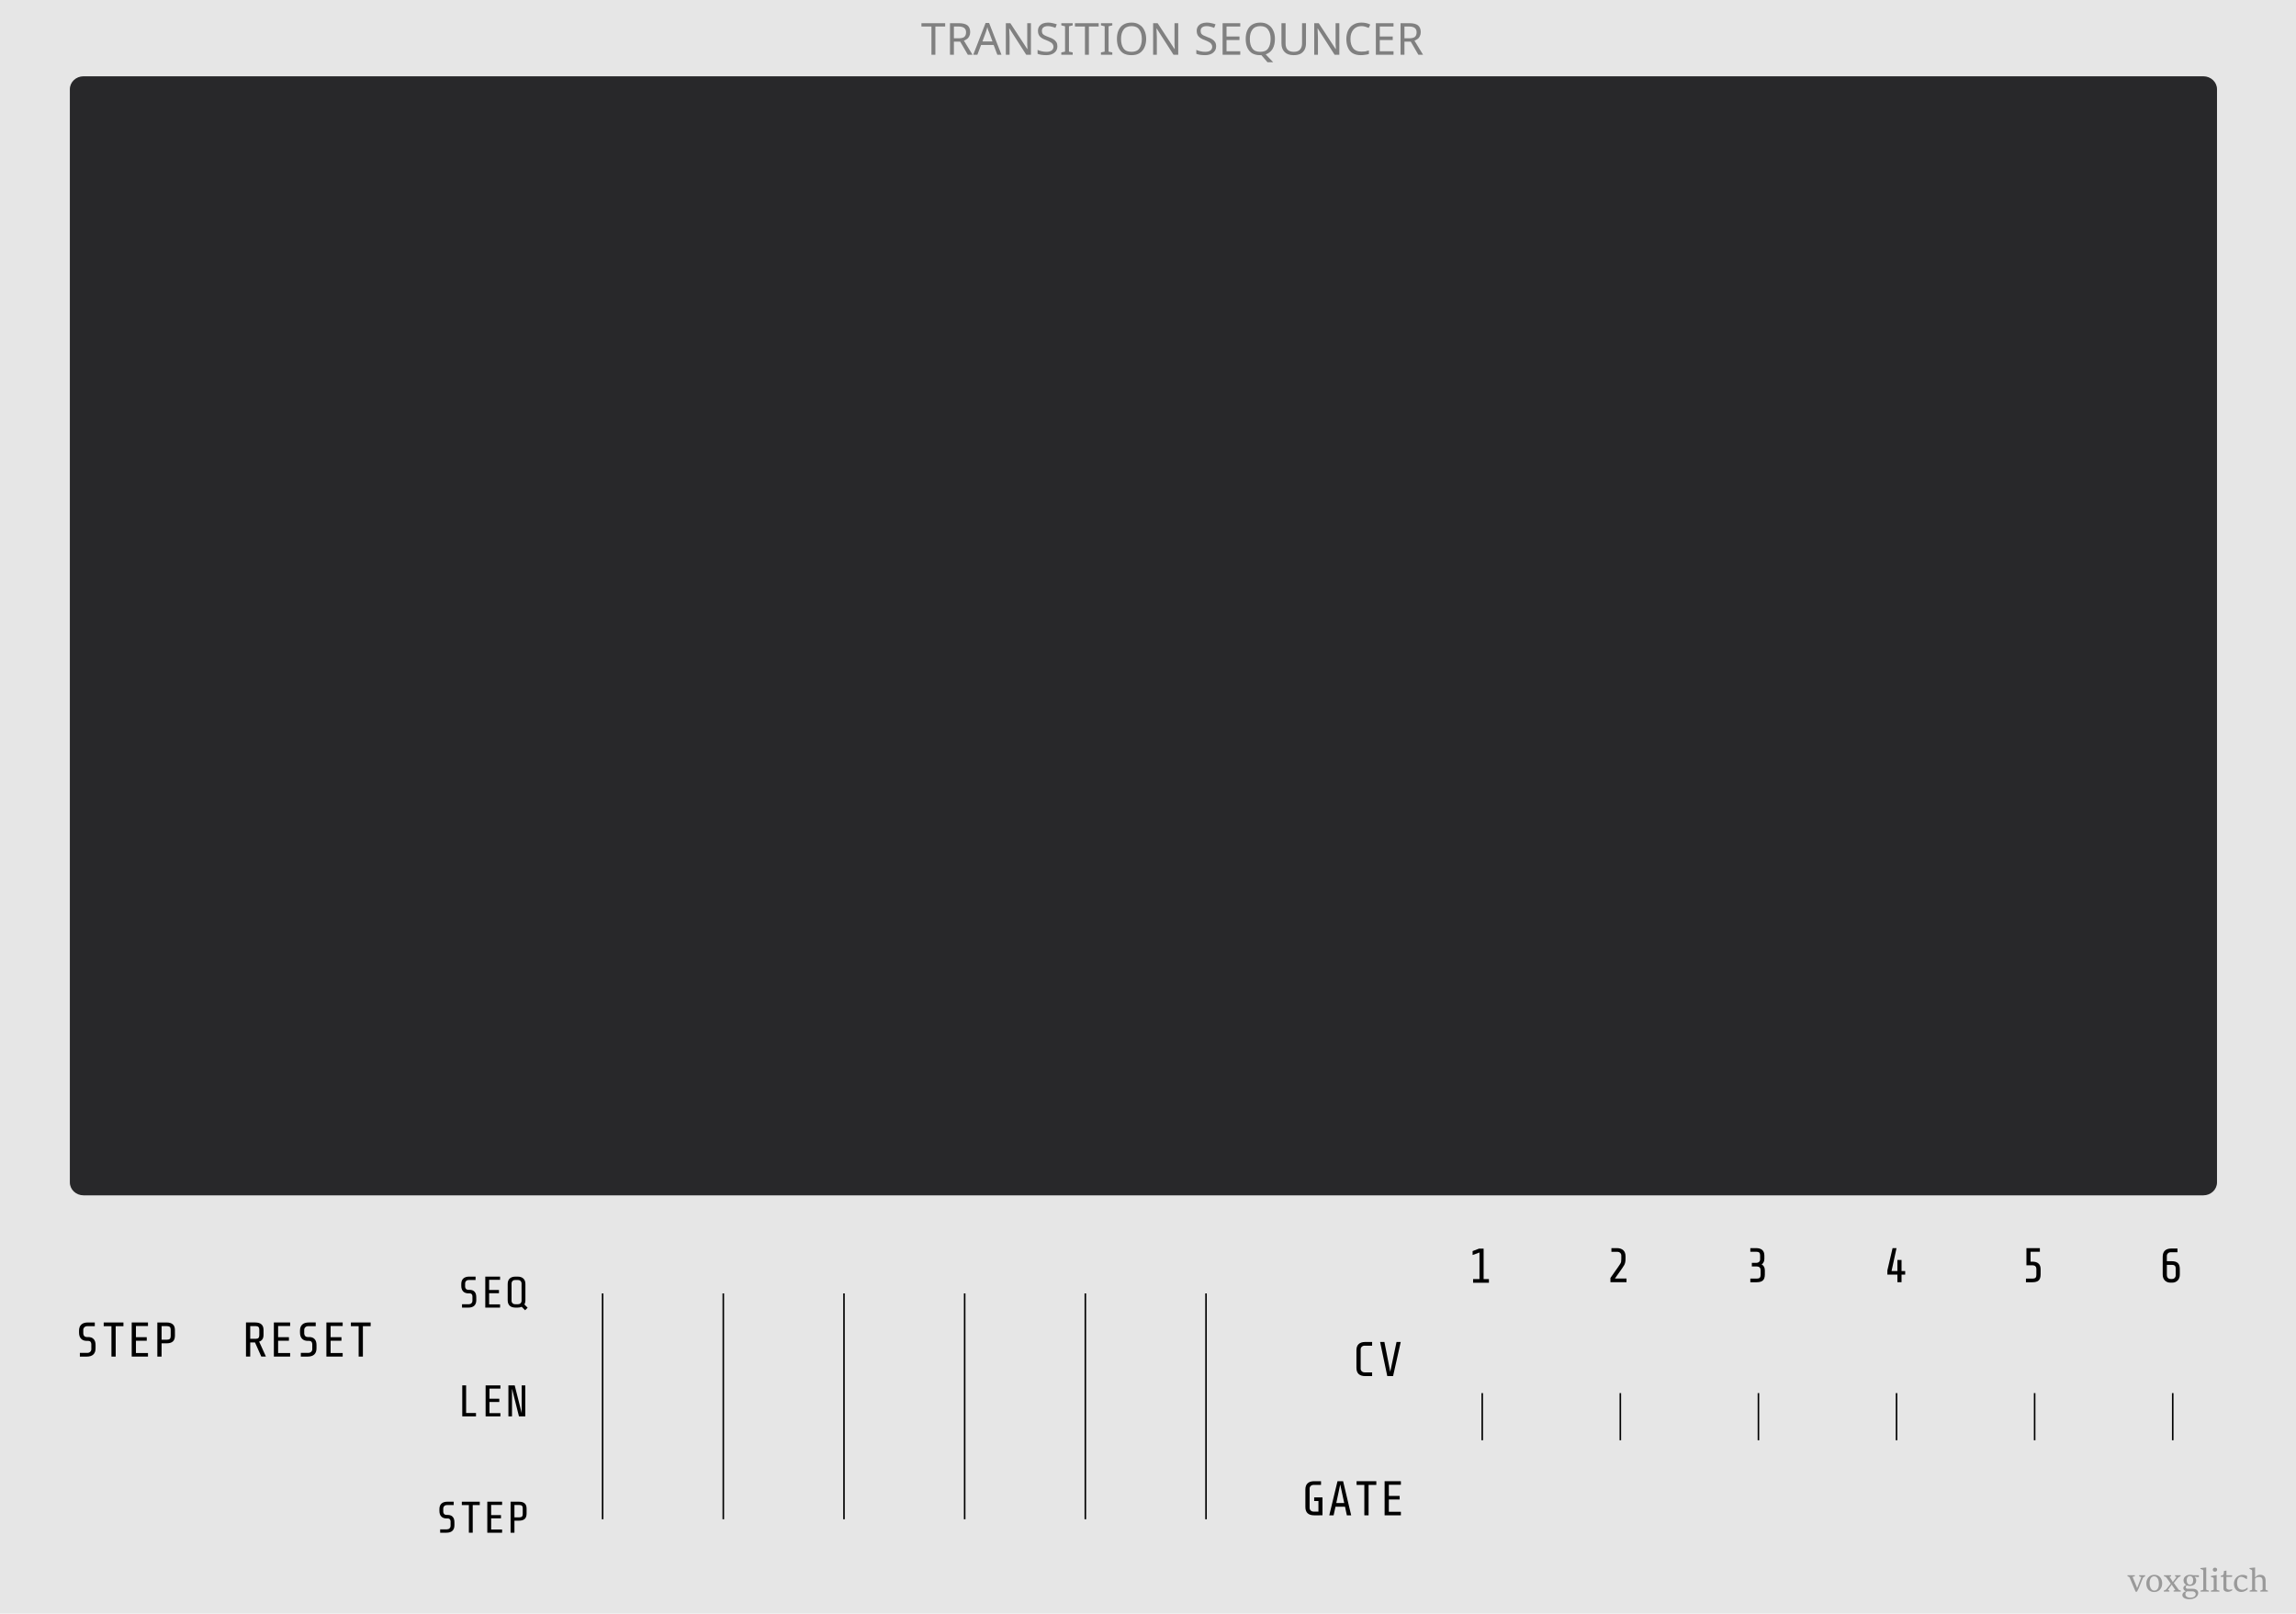
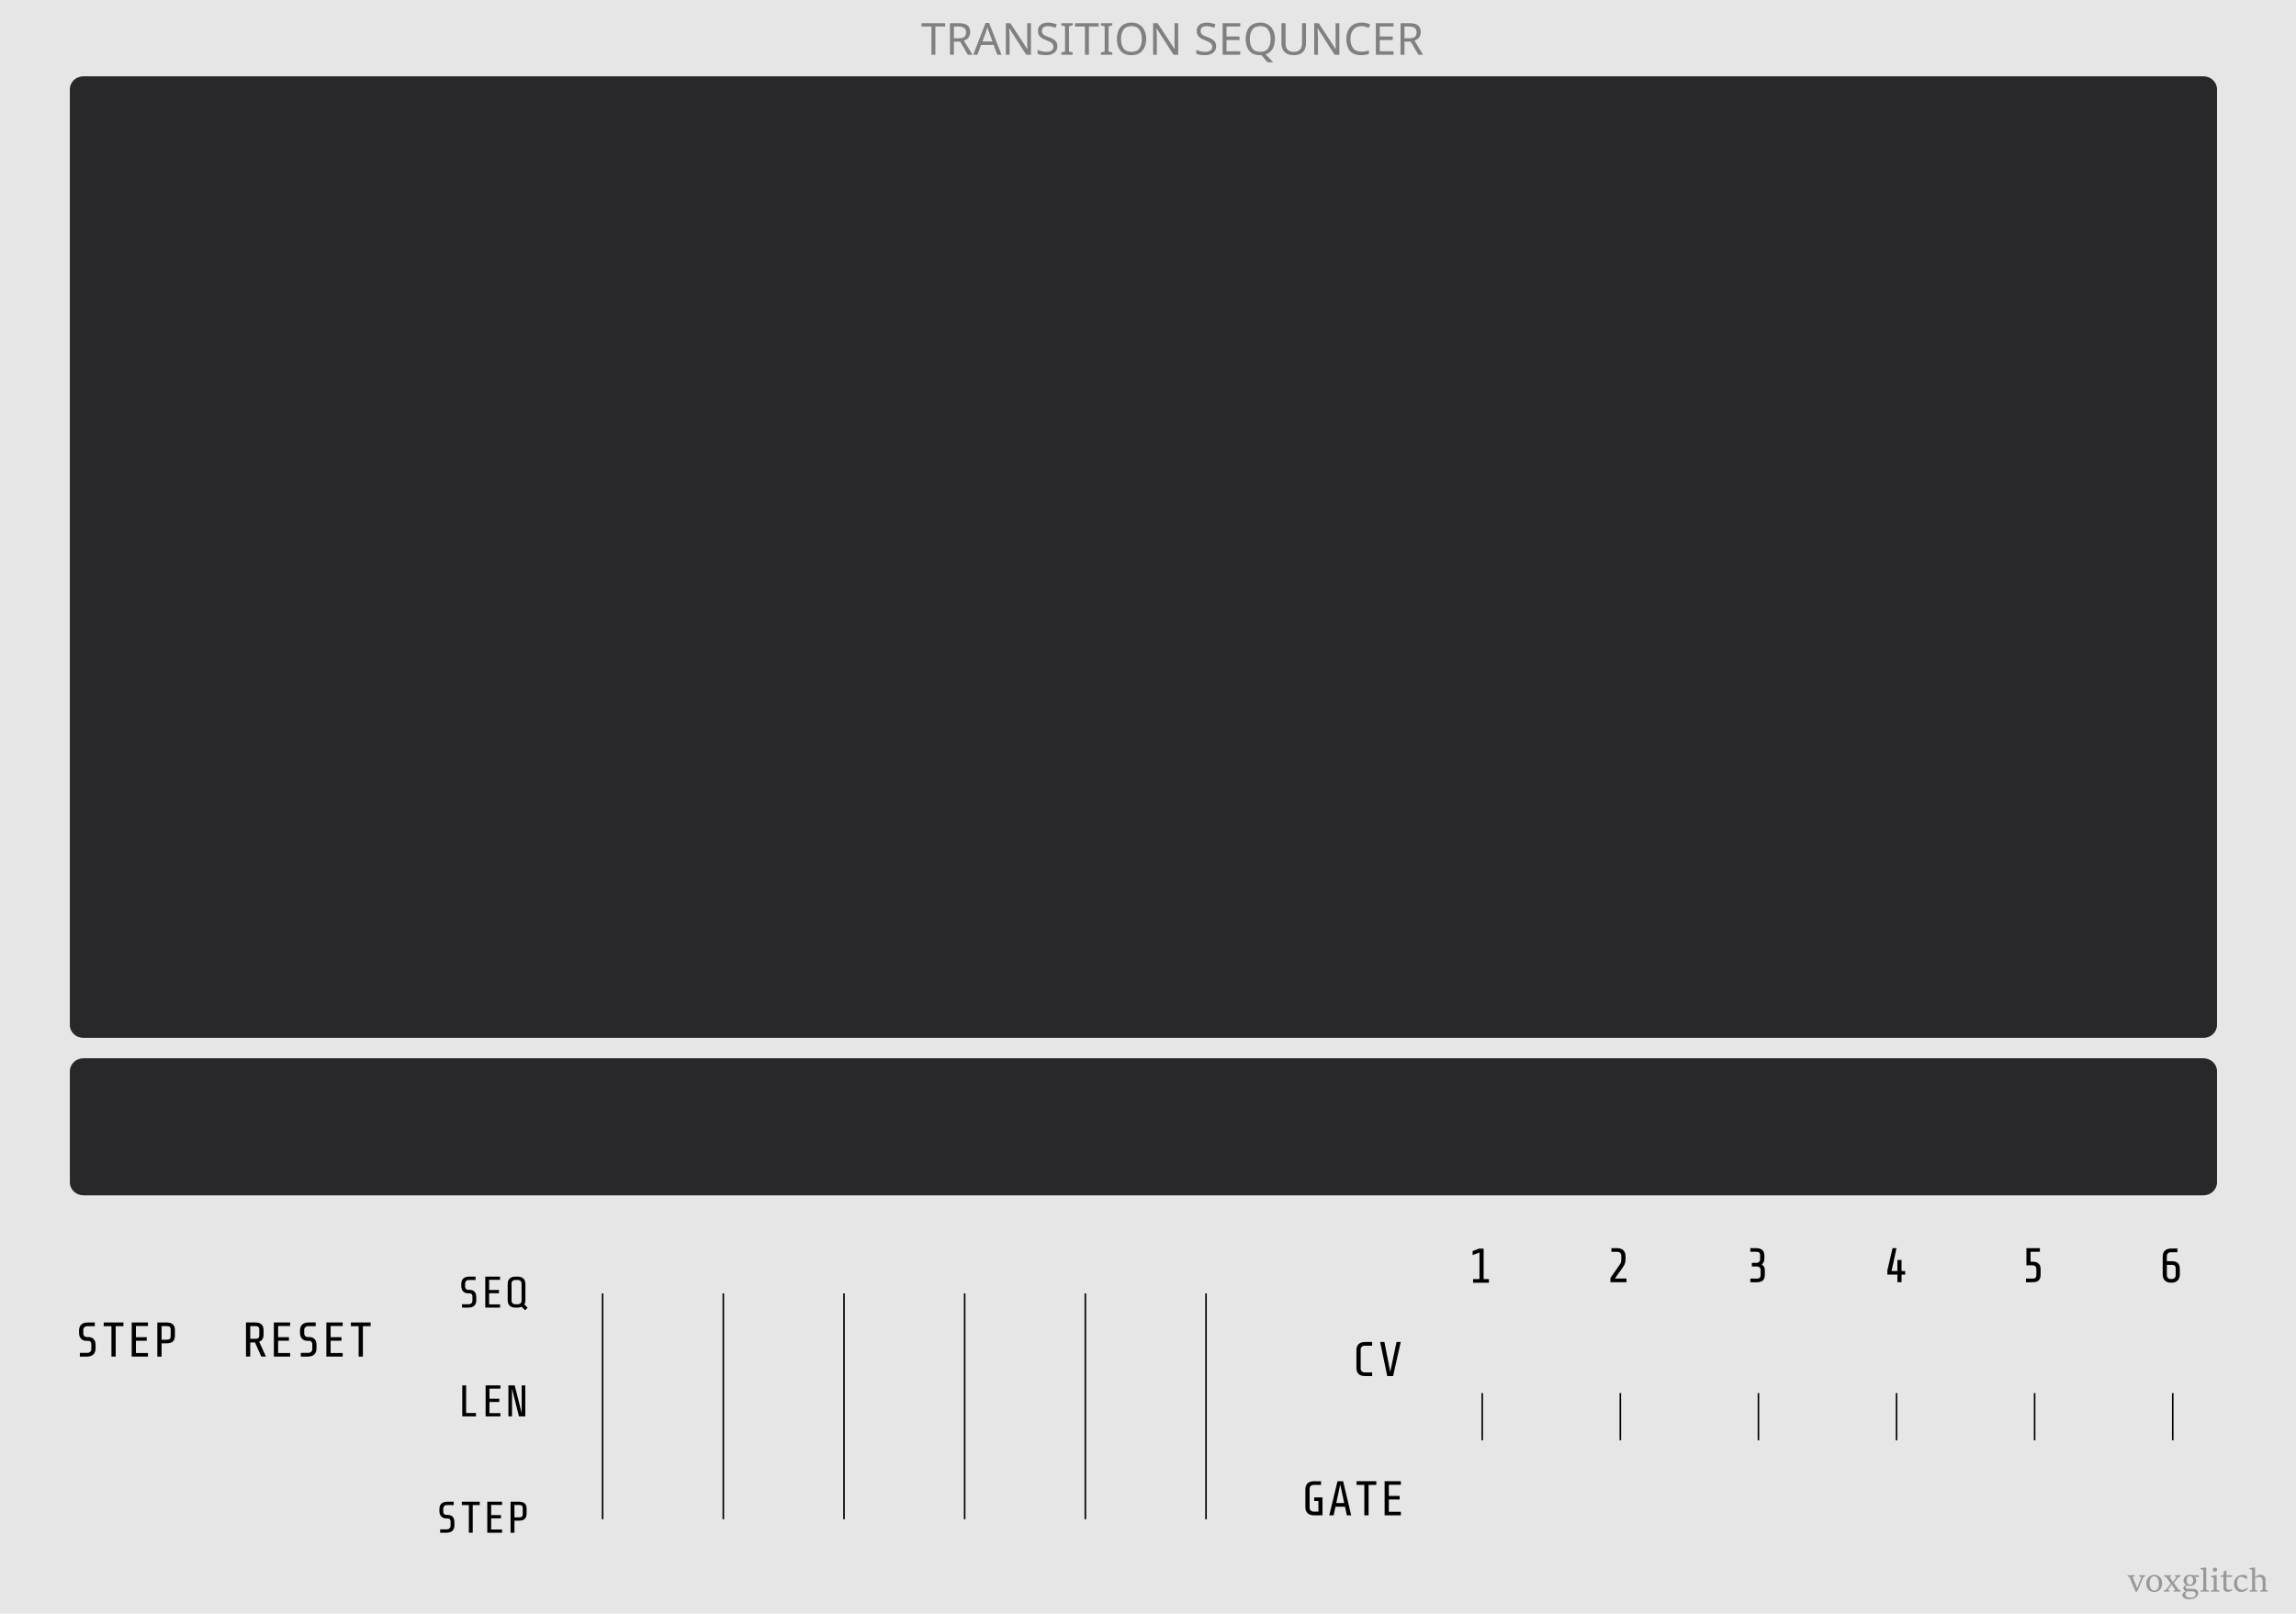
<svg xmlns="http://www.w3.org/2000/svg" width="182.88mm" height="128.5mm" viewBox="0 0 182.88 128.5" version="1.1" id="svg11003">
  <defs id="defs10997" />
  <g id="layer1" transform="translate(-64.79295,-47.16962)" style="display:inline">
    <g id="g890" transform="translate(-10.16131,-54.10761)">
      <g aria-label="SAMPLE" style="font-style:normal;font-variant:normal;font-weight:normal;font-stretch:normal;font-size:3.528px;line-height:1.25;font-family:'Share Tech Mono';-inkscape-font-specification:'Share Tech Mono';letter-spacing:0px;word-spacing:0px;fill:#000000;fill-opacity:1;stroke:none;stroke-width:0.265" id="text913">
        <path d="m 105.309,127.9 q 0,0.3 -0.166,0.452 -0.162,0.148 -0.469,0.148 h -0.501 v -0.268 h 0.536 q 0.131,0 0.212,-0.078 0.081,-0.078 0.081,-0.187 v -0.367 q 0,-0.106 -0.056,-0.169 -0.053,-0.067 -0.162,-0.067 h -0.106 q -0.261,0 -0.413,-0.152 -0.152,-0.155 -0.152,-0.448 v -0.134 q 0,-0.3 0.162,-0.448 0.166,-0.152 0.473,-0.152 h 0.504 v 0.268 h -0.54 q -0.131,0 -0.212,0.078 -0.081,0.078 -0.081,0.187 v 0.268 q 0,0.109 0.071,0.183 0.071,0.07 0.183,0.07 h 0.106 q 0.25,0 0.388,0.145 0.141,0.145 0.141,0.437 z" style="stroke-width:0.265" id="path915" />
        <path d="m 106.273,127.876 -0.138,0.624 h -0.314 l 0.596,-2.469 h 0.406 l 0.586,2.469 h -0.314 l -0.134,-0.624 z m 0.631,-0.265 -0.289,-1.348 -0.286,1.348 z" style="stroke-width:0.265" id="path917" />
        <path d="m 108.658,127.671 h -0.293 l -0.346,-1.386 v 2.215 h -0.268 v -2.469 h 0.49 l 0.282,1.263 0.286,-1.263 h 0.476 v 2.469 h -0.275 v -2.215 z" style="stroke-width:0.265" id="path919" />
        <path d="m 111.057,126.983 q 0,0.286 -0.152,0.423 -0.152,0.134 -0.448,0.134 h -0.367 v 0.96 h -0.307 v -2.469 h 0.667 q 0.3,0 0.452,0.134 0.155,0.131 0.155,0.416 z m -0.307,-0.434 q 0,-0.134 -0.064,-0.194 -0.06,-0.06 -0.194,-0.06 h -0.402 v 0.981 h 0.402 q 0.134,0 0.194,-0.06 0.064,-0.064 0.064,-0.198 z" style="stroke-width:0.265" id="path921" />
        <path d="m 112.08,126.031 v 2.201 h 0.787 v 0.268 h -1.094 v -2.469 z" style="stroke-width:0.265" id="path923" />
        <path d="m 114.811,126.031 v 0.258 h -0.871 v 0.808 h 0.783 v 0.258 h -0.783 v 0.889 h 0.871 v 0.258 h -1.178 v -2.469 z" style="stroke-width:0.265" id="path925" />
      </g>
    </g>
    <g aria-label="PATTERN" style="font-style:normal;font-variant:normal;font-weight:normal;font-stretch:normal;font-size:3.528px;line-height:1.25;font-family:'Share Tech Mono';-inkscape-font-specification:'Share Tech Mono';letter-spacing:0px;word-spacing:0px;fill:#000000;fill-opacity:1;stroke:none;stroke-width:0.265" id="text1667" transform="translate(-29.54288,-31.51377)">
      <path d="m 103.067,104.423 q 0,0.286 -0.152,0.423 -0.152,0.134 -0.448,0.134 h -0.367 v 0.96 h -0.307 v -2.469 h 0.667 q 0.3,0 0.452,0.134 0.155,0.131 0.155,0.416 z m -0.307,-0.434 q 0,-0.134 -0.064,-0.194 -0.06,-0.06 -0.194,-0.06 h -0.402 v 0.981 h 0.402 q 0.134,0 0.194,-0.06 0.064,-0.064 0.064,-0.198 z" style="stroke-width:0.265" id="path873" />
      <path d="m 103.988,105.316 -0.138,0.624 h -0.314 l 0.596,-2.469 h 0.406 l 0.586,2.469 h -0.314 l -0.134,-0.624 z m 0.631,-0.265 -0.289,-1.348 -0.286,1.348 z" style="stroke-width:0.265" id="path875" />
      <path d="m 106.076,105.94 v -2.201 h -0.561 v -0.268 h 1.429 v 0.268 h -0.561 v 2.201 z" style="stroke-width:0.265" id="path877" />
      <path d="m 107.978,105.94 v -2.201 h -0.561 v -0.268 h 1.429 v 0.268 h -0.561 v 2.201 z" style="stroke-width:0.265" id="path879" />
      <path d="m 110.624,103.471 v 0.258 h -0.871 v 0.808 h 0.783 v 0.258 h -0.783 v 0.889 h 0.871 v 0.258 h -1.178 v -2.469 z" style="stroke-width:0.265" id="path881" />
      <path d="m 111.538,104.917 v 1.023 h -0.307 v -2.469 h 0.663 q 0.3,0 0.452,0.134 0.155,0.131 0.155,0.416 v 0.339 q 0,0.399 -0.318,0.497 l 0.49,1.083 h -0.335 l -0.455,-1.023 z m 0.656,-0.928 q 0,-0.134 -0.064,-0.194 -0.06,-0.06 -0.194,-0.06 h -0.399 v 0.917 h 0.399 q 0.134,0 0.194,-0.06 0.064,-0.064 0.064,-0.198 z" style="stroke-width:0.265" id="path883" />
      <path d="m 113.45,105.94 h -0.286 v -2.469 h 0.501 l 0.557,2.208 v -2.208 h 0.286 v 2.469 h -0.504 l -0.554,-2.208 z" style="stroke-width:0.265" id="path885" />
    </g>
    <rect style="display:inline;fill:#28282a;fill-opacity:1;stroke-width:0.039" id="rect438-7-4" width="10.72" height="7.224" x="72.678" y="-62.825" ry="0.957" transform="scale(1,-1)" />
    <g style="display:inline;fill:#000034;fill-opacity:1" id="g4165-3" transform="translate(24.60281,-51.62047)">
      <path id="path27-1-3-5" d="m 74.793,147.271 c 0,-3.713 0,-3.755 0,-3.755" style="display:inline;fill:#000034;fill-opacity:1;stroke:#000000;stroke-width:0.124px;stroke-linecap:butt;stroke-linejoin:miter;stroke-opacity:1" />
      <path id="path27-1-3-7-6" d="m 74.793,158.135 c 0,-3.713 0,-3.755 0,-3.755" style="display:inline;fill:#000034;fill-opacity:1;stroke:#000000;stroke-width:0.124px;stroke-linecap:butt;stroke-linejoin:miter;stroke-opacity:1" />
    </g>
    <g style="display:inline;fill:#000034;fill-opacity:1" id="g4165-3-7-6" transform="translate(3.909814,-51.62047)">
      <path id="path27-1-3-5-3-6" d="m 74.793,147.271 c 0,-3.713 0,-3.755 0,-3.755" style="display:inline;fill:#000034;fill-opacity:1;stroke:#000000;stroke-width:0.124px;stroke-linecap:butt;stroke-linejoin:miter;stroke-opacity:1" />
      <path id="path27-1-3-7-6-5-9" d="m 74.793,158.135 c 0,-3.713 0,-3.755 0,-3.755" style="display:inline;fill:#000034;fill-opacity:1;stroke:#000000;stroke-width:0.124px;stroke-linecap:butt;stroke-linejoin:miter;stroke-opacity:1" />
    </g>
    <path id="path33429" d="M 64.793,47.17 H 247.673 V 175.67 H 64.793 Z m 0,0" style="fill:#e6e6e6;fill-opacity:1;fill-rule:nonzero;stroke:none;stroke-width:0.671" />
    <text xml:space="preserve" style="font-style:normal;font-weight:normal;font-size:4.586px;line-height:1.25;font-family:sans-serif;letter-spacing:0px;word-spacing:0px;fill:#000000;fill-opacity:1;stroke:none;stroke-width:0.265" x="75.943" y="53.772" id="text110">
      <tspan id="tspan108" x="75.943" y="57.956" style="font-size:4.586px;stroke-width:0.265" />
    </text>
    <g aria-label="voxglitch" style="font-style:normal;font-variant:normal;font-weight:normal;font-stretch:normal;font-size:3.881px;line-height:1.25;font-family:'Sitka Subheading';-inkscape-font-specification:'Sitka Subheading';letter-spacing:0px;word-spacing:0px;display:inline;fill:#999999;fill-opacity:1;stroke:none;stroke-width:0.265" id="text939" transform="translate(95.23336,-0.4186708)">
      <path d="m 139.184,173.209 q -0.01,-0.025 -0.029,-0.039 -0.018,-0.014 -0.043,-0.023 l -0.095,-0.039 v -0.078 h 0.585 v 0.078 l -0.184,0.054 0.297,0.701 0.059,0.178 h 0.014 l 0.332,-0.853 -0.174,-0.08 v -0.078 h 0.479 v 0.078 l -0.099,0.061 q -0.025,0.013 -0.044,0.026 -0.019,0.014 -0.029,0.036 l -0.344,0.839 -0.137,0.273 h -0.108 z" style="font-size:2.822px;fill:#999999;stroke-width:0.265" id="path941" />
      <path d="m 141.143,174.366 q -0.14,0 -0.256,-0.048 -0.115,-0.048 -0.198,-0.135 -0.082,-0.089 -0.127,-0.216 -0.044,-0.127 -0.044,-0.283 0,-0.145 0.044,-0.271 0.045,-0.125 0.127,-0.218 0.083,-0.093 0.201,-0.145 0.118,-0.054 0.266,-0.054 0.161,0 0.277,0.056 0.118,0.056 0.194,0.151 0.078,0.094 0.115,0.218 0.038,0.123 0.038,0.258 0,0.143 -0.044,0.268 -0.044,0.125 -0.127,0.22 -0.082,0.093 -0.199,0.147 -0.118,0.053 -0.267,0.053 z m 0.019,-0.118 q 0.105,0 0.174,-0.051 0.07,-0.051 0.11,-0.13 0.041,-0.08 0.058,-0.176 0.016,-0.097 0.016,-0.186 0,-0.109 -0.021,-0.214 -0.02,-0.107 -0.067,-0.191 -0.045,-0.084 -0.118,-0.135 -0.073,-0.051 -0.177,-0.051 -0.07,0 -0.124,0.024 -0.053,0.024 -0.093,0.064 -0.04,0.04 -0.068,0.094 -0.026,0.053 -0.044,0.113 -0.016,0.06 -0.024,0.123 -0.006,0.063 -0.006,0.122 0,0.067 0.008,0.137 0.008,0.069 0.025,0.135 0.019,0.065 0.048,0.124 0.029,0.059 0.071,0.103 0.043,0.044 0.099,0.07 0.058,0.026 0.132,0.026 z" style="font-size:2.822px;fill:#999999;stroke-width:0.265" id="path943" />
      <path d="m 141.909,174.254 0.112,-0.046 q 0.026,-0.01 0.05,-0.029 0.025,-0.02 0.039,-0.036 l 0.356,-0.442 -0.349,-0.488 q -0.015,-0.023 -0.035,-0.039 -0.02,-0.018 -0.049,-0.026 l -0.113,-0.039 v -0.078 h 0.572 v 0.078 l -0.134,0.051 0.196,0.281 0.069,0.124 h 0.009 l 0.294,-0.393 -0.119,-0.064 v -0.078 h 0.443 v 0.078 l -0.112,0.048 q -0.026,0.01 -0.05,0.029 -0.023,0.019 -0.038,0.036 l -0.342,0.424 0.361,0.505 q 0.016,0.023 0.036,0.04 0.021,0.016 0.049,0.025 l 0.109,0.038 v 0.079 h -0.572 v -0.079 l 0.137,-0.05 -0.209,-0.3 -0.069,-0.123 h -0.009 l -0.306,0.41 0.119,0.063 v 0.079 h -0.444 z" style="font-size:2.822px;fill:#999999;stroke-width:0.265" id="path945" />
      <path d="m 143.669,174.298 q -0.033,-0.01 -0.069,-0.029 -0.035,-0.019 -0.065,-0.048 -0.03,-0.029 -0.05,-0.068 -0.019,-0.04 -0.019,-0.092 0,-0.058 0.021,-0.1 0.023,-0.044 0.056,-0.074 0.034,-0.031 0.075,-0.05 0.041,-0.019 0.079,-0.028 v -0.009 q -0.039,-0.023 -0.078,-0.054 -0.039,-0.033 -0.07,-0.076 -0.03,-0.044 -0.05,-0.1 -0.019,-0.058 -0.019,-0.13 0,-0.093 0.036,-0.174 0.038,-0.082 0.105,-0.142 0.068,-0.06 0.163,-0.094 0.095,-0.035 0.212,-0.035 0.075,0 0.143,0.01 0.068,0.01 0.13,0.026 h 0.44 l -0.015,0.154 -0.332,-0.043 v 0.008 q 0.03,0.033 0.054,0.065 0.024,0.033 0.04,0.069 0.018,0.035 0.026,0.075 0.009,0.039 0.009,0.085 0,0.093 -0.035,0.172 -0.034,0.079 -0.099,0.138 -0.065,0.058 -0.161,0.09 -0.094,0.033 -0.216,0.033 -0.031,0 -0.064,-0.003 -0.031,-0.004 -0.06,-0.008 -0.029,-0.005 -0.054,-0.011 -0.024,-0.006 -0.04,-0.013 -0.019,0.004 -0.038,0.015 -0.018,0.011 -0.033,0.029 -0.015,0.016 -0.025,0.039 -0.009,0.023 -0.009,0.049 0,0.026 0.009,0.05 0.009,0.023 0.024,0.04 0.015,0.018 0.034,0.03 0.02,0.011 0.041,0.015 h 0.443 q 0.125,0 0.209,0.03 0.085,0.03 0.137,0.079 0.053,0.049 0.074,0.109 0.023,0.059 0.023,0.118 0,0.109 -0.054,0.199 -0.053,0.092 -0.146,0.157 -0.093,0.067 -0.218,0.103 -0.125,0.036 -0.27,0.036 -0.124,0 -0.23,-0.021 -0.104,-0.021 -0.181,-0.064 -0.076,-0.041 -0.12,-0.103 -0.043,-0.061 -0.043,-0.142 0,-0.065 0.023,-0.115 0.024,-0.05 0.061,-0.088 0.038,-0.036 0.086,-0.061 0.05,-0.025 0.105,-0.04 z m 0.32,-0.521 q 0.064,0 0.113,-0.024 0.049,-0.024 0.082,-0.069 0.033,-0.045 0.049,-0.109 0.018,-0.065 0.018,-0.147 0,-0.079 -0.019,-0.14 -0.019,-0.061 -0.054,-0.104 -0.034,-0.043 -0.083,-0.064 -0.048,-0.023 -0.107,-0.023 -0.058,0 -0.104,0.021 -0.046,0.021 -0.08,0.064 -0.034,0.041 -0.053,0.104 -0.018,0.061 -0.018,0.143 0,0.083 0.018,0.148 0.019,0.064 0.051,0.109 0.034,0.044 0.082,0.068 0.048,0.023 0.105,0.023 z m -0.214,0.536 q -0.024,0.006 -0.05,0.024 -0.026,0.018 -0.048,0.046 -0.021,0.029 -0.035,0.069 -0.014,0.041 -0.014,0.094 0,0.053 0.019,0.094 0.019,0.041 0.05,0.071 0.033,0.03 0.074,0.05 0.041,0.02 0.085,0.033 0.044,0.013 0.087,0.018 0.044,0.005 0.08,0.005 0.078,0 0.154,-0.016 0.078,-0.015 0.138,-0.051 0.061,-0.035 0.099,-0.092 0.038,-0.055 0.038,-0.134 0,-0.036 -0.015,-0.074 -0.014,-0.038 -0.045,-0.068 -0.03,-0.03 -0.08,-0.049 -0.049,-0.02 -0.117,-0.02 z" style="font-size:2.822px;fill:#999999;stroke-width:0.265" id="path947" />
      <path d="m 144.832,174.254 0.169,-0.044 q 0.024,-0.006 0.038,-0.021 0.015,-0.016 0.015,-0.043 v -1.483 q 0,-0.029 -0.016,-0.046 -0.016,-0.019 -0.046,-0.029 l -0.166,-0.061 v -0.07 l 0.465,-0.048 v 1.737 q 0,0.026 0.015,0.043 0.016,0.016 0.038,0.021 l 0.161,0.044 v 0.079 h -0.672 z" style="font-size:2.822px;fill:#999999;stroke-width:0.265" id="path949" />
      <path d="m 145.984,172.747 q -0.035,0 -0.067,-0.011 -0.03,-0.013 -0.054,-0.033 -0.023,-0.02 -0.036,-0.049 -0.014,-0.03 -0.014,-0.067 0,-0.036 0.014,-0.067 0.014,-0.03 0.036,-0.05 0.024,-0.021 0.054,-0.033 0.031,-0.011 0.067,-0.011 0.038,0 0.07,0.011 0.033,0.01 0.055,0.03 0.024,0.02 0.036,0.049 0.014,0.028 0.014,0.064 0,0.038 -0.014,0.068 -0.013,0.03 -0.036,0.053 -0.024,0.021 -0.056,0.034 -0.033,0.011 -0.069,0.011 z m -0.326,1.508 0.173,-0.044 q 0.024,-0.006 0.039,-0.021 0.015,-0.016 0.015,-0.043 v -0.858 q 0,-0.029 -0.016,-0.046 -0.016,-0.019 -0.048,-0.029 l -0.159,-0.055 v -0.07 l 0.459,-0.074 v 1.133 q 0,0.026 0.015,0.043 0.016,0.016 0.038,0.021 l 0.167,0.044 v 0.079 h -0.682 z" style="font-size:2.822px;fill:#999999;stroke-width:0.265" id="path951" />
      <path d="m 146.66,173.163 h -0.209 v -0.097 q 0.051,-0.01 0.093,-0.019 0.043,-0.009 0.073,-0.028 0.03,-0.02 0.048,-0.055 0.019,-0.035 0.023,-0.097 l 0.01,-0.174 0.201,-0.039 v 0.38 h 0.46 l -0.019,0.128 h -0.442 v 0.87 q 0,0.041 0.026,0.07 0.026,0.029 0.064,0.048 0.039,0.019 0.08,0.028 0.041,0.008 0.073,0.008 0.021,0 0.048,-0.004 0.028,-0.005 0.053,-0.01 0.025,-0.006 0.046,-0.014 0.023,-0.008 0.034,-0.013 h 0.033 v 0.089 q -0.018,0.011 -0.054,0.031 -0.035,0.02 -0.083,0.04 -0.046,0.02 -0.103,0.034 -0.055,0.015 -0.112,0.015 -0.07,0 -0.133,-0.018 -0.061,-0.018 -0.108,-0.05 -0.046,-0.033 -0.074,-0.08 -0.028,-0.049 -0.028,-0.112 z" style="font-size:2.822px;fill:#999999;stroke-width:0.265" id="path953" />
      <path d="m 148.588,174.023 v 0.124 q -0.043,0.038 -0.097,0.076 -0.053,0.038 -0.117,0.069 -0.063,0.031 -0.135,0.05 -0.073,0.02 -0.154,0.02 -0.135,0 -0.245,-0.05 -0.109,-0.05 -0.186,-0.138 -0.076,-0.089 -0.118,-0.208 -0.04,-0.119 -0.04,-0.258 0,-0.1 0.024,-0.192 0.025,-0.092 0.07,-0.171 0.045,-0.079 0.108,-0.143 0.064,-0.065 0.14,-0.11 0.078,-0.045 0.167,-0.07 0.089,-0.025 0.186,-0.025 0.074,0 0.13,0.013 0.058,0.011 0.1,0.028 0.044,0.015 0.074,0.033 0.031,0.016 0.055,0.026 l -0.02,0.235 h -0.046 q -0.048,-0.03 -0.095,-0.061 -0.046,-0.033 -0.098,-0.058 -0.05,-0.026 -0.108,-0.043 -0.058,-0.018 -0.129,-0.018 -0.023,0 -0.049,0.006 -0.026,0.005 -0.053,0.016 -0.026,0.011 -0.049,0.026 -0.023,0.015 -0.039,0.034 -0.02,0.023 -0.041,0.057 -0.02,0.033 -0.038,0.083 -0.016,0.049 -0.028,0.115 -0.01,0.067 -0.01,0.156 0,0.128 0.028,0.228 0.028,0.1 0.083,0.171 0.055,0.07 0.137,0.108 0.082,0.036 0.189,0.036 0.06,0 0.114,-0.018 0.055,-0.018 0.103,-0.041 0.048,-0.025 0.086,-0.054 0.04,-0.029 0.069,-0.051 z" style="font-size:2.822px;fill:#999999;stroke-width:0.265" id="path955" />
      <path d="m 148.745,174.254 0.146,-0.044 q 0.026,-0.008 0.039,-0.023 0.014,-0.015 0.014,-0.041 v -1.483 q 0,-0.029 -0.016,-0.046 -0.016,-0.018 -0.046,-0.029 l -0.144,-0.061 v -0.07 l 0.443,-0.048 v 0.739 0.068 q 0.055,-0.073 0.108,-0.115 0.054,-0.044 0.105,-0.067 0.053,-0.024 0.103,-0.031 0.051,-0.008 0.102,-0.008 0.086,0 0.162,0.026 0.076,0.025 0.133,0.079 0.058,0.054 0.09,0.139 0.033,0.085 0.033,0.203 v 0.697 q 0,0.031 0.015,0.048 0.015,0.016 0.036,0.023 l 0.133,0.044 v 0.079 h -0.605 v -0.079 l 0.133,-0.044 q 0.021,-0.006 0.036,-0.023 0.015,-0.016 0.015,-0.048 v -0.6 q 0,-0.088 -0.011,-0.156 -0.01,-0.069 -0.041,-0.117 -0.031,-0.049 -0.088,-0.074 -0.055,-0.025 -0.145,-0.025 -0.041,0 -0.084,0.006 -0.043,0.006 -0.084,0.021 -0.041,0.015 -0.079,0.04 -0.038,0.025 -0.067,0.061 v 0.848 q 0,0.026 0.014,0.041 0.015,0.015 0.039,0.023 l 0.118,0.044 v 0.079 h -0.605 z" style="font-size:2.822px;fill:#999999;stroke-width:0.265" id="path957" />
    </g>
-     <rect style="display:inline;fill:#28282a;fill-opacity:1;stroke-width:0.464" id="rect438-7" width="171.024" height="89.113" x="70.357" y="-142.358" ry="1.029" transform="scale(1,-1)" rx="1.09" />
+     <rect style="display:inline;fill:#28282a;fill-opacity:1;stroke-width:0.464" id="rect438-7" width="171.024" height="76.578" x="70.357" y="-129.823" ry="1.029" transform="scale(1,-1)" rx="1.09" />
    <g aria-label="STEP" style="font-style:normal;font-variant:normal;font-weight:normal;font-stretch:normal;font-size:3.881px;line-height:1.25;font-family:'Share Tech Mono';-inkscape-font-specification:'Share Tech Mono';letter-spacing:0px;word-spacing:0px;fill:#000000;fill-opacity:1;stroke:none;stroke-width:0.265" id="text897" transform="translate(-24.3991,0.4831097)">
      <path d="m 96.803,154.056 q 0,0.33 -0.182,0.497 -0.179,0.163 -0.516,0.163 h -0.551 v -0.295 H 96.144 q 0.144,0 0.233,-0.085 0.089,-0.085 0.089,-0.206 v -0.404 q 0,-0.116 -0.062,-0.186 -0.058,-0.074 -0.179,-0.074 h -0.116 q -0.287,0 -0.454,-0.167 -0.167,-0.171 -0.167,-0.493 v -0.147 q 0,-0.33 0.179,-0.493 0.182,-0.167 0.52,-0.167 h 0.555 v 0.295 h -0.594 q -0.144,0 -0.233,0.085 -0.089,0.085 -0.089,0.206 v 0.295 q 0,0.12 0.078,0.202 0.078,0.078 0.202,0.078 h 0.116 q 0.276,0 0.427,0.159 0.155,0.159 0.155,0.481 z" style="stroke-width:0.265" id="path899" />
      <path d="m 98.069,154.716 v -2.421 H 97.452 v -0.295 h 1.572 v 0.295 h -0.617 v 2.421 z" style="stroke-width:0.265" id="path901" />
      <path d="m 100.979,151.999 v 0.283 h -0.959 v 0.889 h 0.861 v 0.283 h -0.861 v 0.978 h 0.959 v 0.283 h -1.296 v -2.716 z" style="stroke-width:0.265" id="path903" />
      <path d="m 103.126,153.047 q 0,0.314 -0.167,0.466 -0.167,0.147 -0.493,0.147 h -0.404 v 1.056 h -0.338 v -2.716 h 0.733 q 0.33,0 0.497,0.147 0.171,0.144 0.171,0.458 z m -0.338,-0.477 q 0,-0.147 -0.07,-0.213 -0.066,-0.066 -0.213,-0.066 h -0.442 v 1.079 h 0.442 q 0.147,0 0.213,-0.066 0.07,-0.07 0.07,-0.217 z" style="stroke-width:0.265" id="path905" />
    </g>
    <g aria-label="RESET" style="font-style:normal;font-variant:normal;font-weight:normal;font-stretch:normal;font-size:3.881px;line-height:1.25;font-family:'Share Tech Mono';-inkscape-font-specification:'Share Tech Mono';letter-spacing:0px;word-spacing:0px;fill:#000000;fill-opacity:1;stroke:none;stroke-width:0.265" id="text931" transform="translate(-46.72391,-0.5752236)">
      <path d="m 131.448,154.648 v 1.125 h -0.338 v -2.716 h 0.73 q 0.33,0 0.497,0.147 0.171,0.144 0.171,0.458 v 0.373 q 0,0.439 -0.349,0.547 l 0.539,1.191 h -0.369 l -0.501,-1.125 z m 0.722,-1.021 q 0,-0.147 -0.07,-0.213 -0.066,-0.066 -0.213,-0.066 h -0.439 v 1.009 h 0.439 q 0.147,0 0.213,-0.066 0.07,-0.07 0.07,-0.217 z" style="stroke-width:0.265" id="path933" />
      <path d="m 134.627,153.057 v 0.283 h -0.958 v 0.889 h 0.861 v 0.283 h -0.861 v 0.978 h 0.958 v 0.283 h -1.296 v -2.716 z" style="stroke-width:0.265" id="path935" />
      <path d="m 136.727,155.114 q 0,0.33 -0.182,0.497 -0.179,0.163 -0.516,0.163 h -0.551 v -0.295 h 0.59 q 0.144,0 0.233,-0.085 0.089,-0.085 0.089,-0.206 v -0.404 q 0,-0.116 -0.062,-0.186 -0.058,-0.074 -0.179,-0.074 h -0.116 q -0.287,0 -0.454,-0.167 -0.167,-0.171 -0.167,-0.493 v -0.147 q 0,-0.33 0.178,-0.493 0.182,-0.167 0.52,-0.167 h 0.555 v 0.295 h -0.594 q -0.144,0 -0.233,0.085 -0.089,0.085 -0.089,0.206 v 0.295 q 0,0.12 0.078,0.202 0.078,0.078 0.202,0.078 h 0.116 q 0.276,0 0.427,0.159 0.155,0.159 0.155,0.481 z" style="stroke-width:0.265" id="path937" />
      <path d="m 138.811,153.057 v 0.283 h -0.959 v 0.889 h 0.861 v 0.283 h -0.861 v 0.978 h 0.959 v 0.283 h -1.296 v -2.716 z" style="stroke-width:0.265" id="path939" />
      <path d="m 140.084,155.774 v -2.421 h -0.617 v -0.295 h 1.572 v 0.295 h -0.617 v 2.421 z" style="stroke-width:0.265" id="path942" />
    </g>
    <g aria-label="GATE" style="font-style:normal;font-variant:normal;font-weight:normal;font-stretch:normal;font-size:3.881px;line-height:1.25;font-family:'Share Tech Mono';-inkscape-font-specification:'Share Tech Mono';letter-spacing:0px;word-spacing:0px;fill:#000000;fill-opacity:1;stroke:none;stroke-width:0.265" id="text888" transform="translate(-8.466667,1.058333)">
      <path d="m 177.934,166.781 q -0.338,0 -0.52,-0.163 -0.179,-0.167 -0.179,-0.497 v -1.397 q 0,-0.33 0.179,-0.493 0.182,-0.167 0.52,-0.167 h 0.547 v 0.295 h -0.586 q -0.144,0 -0.233,0.085 -0.089,0.085 -0.089,0.206 v 1.544 q 0,0.12 0.089,0.206 0.089,0.085 0.233,0.085 h 0.38 v -0.842 h -0.338 v -0.291 h 0.66 v 1.428 z" style="stroke-width:0.265" id="path902" />
      <path d="m 179.634,166.094 -0.151,0.687 h -0.345 l 0.656,-2.716 h 0.446 l 0.644,2.716 h -0.345 l -0.147,-0.687 z m 0.695,-0.291 -0.318,-1.482 -0.314,1.482 z" style="stroke-width:0.265" id="path904" />
      <path d="m 181.931,166.781 v -2.421 h -0.617 v -0.295 h 1.572 v 0.295 h -0.617 v 2.421 z" style="stroke-width:0.265" id="path906" />
      <path d="m 184.842,164.065 v 0.283 h -0.959 v 0.889 h 0.861 v 0.283 h -0.861 v 0.978 h 0.959 v 0.283 h -1.296 v -2.716 z" style="stroke-width:0.265" id="path908" />
    </g>
    <g aria-label="CV" style="font-style:normal;font-variant:normal;font-weight:normal;font-stretch:normal;font-size:3.881px;line-height:1.25;font-family:'Share Tech Mono';-inkscape-font-specification:'Share Tech Mono';letter-spacing:0px;word-spacing:0px;fill:#000000;fill-opacity:1;stroke:none;stroke-width:0.265" id="text892" transform="translate(-8.466667,1.058333)">
      <path d="m 182,155.694 q -0.338,0 -0.52,-0.163 -0.178,-0.167 -0.178,-0.497 v -1.397 q 0,-0.33 0.178,-0.493 0.182,-0.167 0.52,-0.167 h 0.551 v 0.295 h -0.59 q -0.144,0 -0.233,0.085 -0.089,0.085 -0.089,0.206 v 1.544 q 0,0.12 0.089,0.206 0.089,0.085 0.233,0.085 h 0.59 v 0.295 z" style="stroke-width:0.265" id="path896" />
      <path d="m 183.188,152.977 h 0.341 l 0.466,2.375 0.501,-2.375 h 0.334 l -0.609,2.716 h -0.462 z" style="stroke-width:0.265" id="path898" />
    </g>
    <g aria-label="1" style="font-style:normal;font-variant:normal;font-weight:normal;font-stretch:normal;font-size:3.881px;line-height:1.25;font-family:'Share Tech Mono';-inkscape-font-specification:'Share Tech Mono';letter-spacing:0px;word-spacing:0px;fill:#000000;fill-opacity:1;stroke:none;stroke-width:0.265" id="text921" transform="translate(-0.0584652,1.058333)">
      <path d="m 182.694,147.97 v -2.119 l -0.547,0.202 v -0.314 l 0.508,-0.194 h 0.369 v 2.425 h 0.423 v 0.291 h -1.261 v -0.291 z" style="stroke-width:0.265" id="path964" />
    </g>
    <g aria-label="2" style="font-style:normal;font-variant:normal;font-weight:normal;font-stretch:normal;font-size:3.881px;line-height:1.25;font-family:'Share Tech Mono';-inkscape-font-specification:'Share Tech Mono';letter-spacing:0px;word-spacing:0px;fill:#000000;fill-opacity:1;stroke:none;stroke-width:0.265" id="text925" transform="translate(-0.0584652,1.058333)">
      <path d="m 193.747,146.993 q 0.124,-0.178 0.167,-0.252 0.047,-0.078 0.062,-0.155 0.015,-0.078 0.015,-0.225 v -0.272 q 0,-0.12 -0.089,-0.206 -0.089,-0.085 -0.233,-0.085 h -0.466 v -0.295 h 0.427 q 0.338,0 0.516,0.167 0.182,0.163 0.182,0.493 v 0.163 q 0,0.194 -0.027,0.314 -0.027,0.12 -0.078,0.213 -0.05,0.093 -0.167,0.26 l -0.574,0.811 h 0.924 v 0.295 h -1.281 v -0.341 z" style="stroke-width:0.265" id="path961" />
    </g>
    <g aria-label="3" style="font-style:normal;font-variant:normal;font-weight:normal;font-stretch:normal;font-size:3.881px;line-height:1.25;font-family:'Share Tech Mono';-inkscape-font-specification:'Share Tech Mono';letter-spacing:0px;word-spacing:0px;fill:#000000;fill-opacity:1;stroke:none;stroke-width:0.265" id="text932" transform="translate(-0.0584652,1.058333)">
      <path d="m 205.424,147.606 q 0,0.322 -0.155,0.47 -0.155,0.144 -0.504,0.144 h -0.497 v -0.291 h 0.532 q 0.147,0 0.217,-0.066 0.07,-0.07 0.07,-0.217 v -0.4 q 0,-0.128 -0.078,-0.202 -0.078,-0.078 -0.206,-0.078 h -0.415 v -0.291 h 0.376 q 0.12,0 0.202,-0.078 0.082,-0.078 0.082,-0.206 v -0.318 q 0,-0.147 -0.07,-0.213 -0.066,-0.066 -0.213,-0.066 h -0.497 v -0.291 h 0.45 q 0.33,0 0.497,0.147 0.171,0.144 0.171,0.458 v 0.244 q 0,0.299 -0.213,0.45 0.252,0.14 0.252,0.477 z" style="stroke-width:0.265" id="path958" />
    </g>
    <g aria-label="4" style="font-style:normal;font-variant:normal;font-weight:normal;font-stretch:normal;font-size:3.881px;line-height:1.25;font-family:'Share Tech Mono';-inkscape-font-specification:'Share Tech Mono';letter-spacing:0px;word-spacing:0px;fill:#000000;fill-opacity:1;stroke:none;stroke-width:0.265" id="text936" transform="translate(-0.0584652,1.058333)">
      <path d="m 215.982,148.219 v -0.605 h -0.799 v -0.334 l 0.415,-1.777 h 0.314 l -0.396,1.828 h 0.466 v -0.885 h 0.33 v 0.885 h 0.291 v 0.283 h -0.291 v 0.605 z" style="stroke-width:0.265" id="path954" />
    </g>
    <g aria-label="5" style="font-style:normal;font-variant:normal;font-weight:normal;font-stretch:normal;font-size:3.881px;line-height:1.25;font-family:'Share Tech Mono';-inkscape-font-specification:'Share Tech Mono';letter-spacing:0px;word-spacing:0px;fill:#000000;fill-opacity:1;stroke:none;stroke-width:0.265" id="text940" transform="translate(-0.0584652,1.058333)">
      <path d="m 227.389,147.606 q 0,0.322 -0.155,0.47 -0.155,0.144 -0.504,0.144 h -0.508 v -0.291 h 0.543 q 0.147,0 0.217,-0.066 0.07,-0.07 0.07,-0.217 v -0.493 q 0,-0.128 -0.078,-0.202 -0.078,-0.078 -0.206,-0.078 h -0.508 v -1.37 h 1.071 v 0.291 h -0.741 v 0.788 h 0.159 q 0.299,0 0.47,0.147 0.171,0.147 0.171,0.458 z" style="stroke-width:0.265" id="path950" />
    </g>
    <g aria-label="6" style="font-style:normal;font-variant:normal;font-weight:normal;font-stretch:normal;font-size:3.881px;line-height:1.25;font-family:'Share Tech Mono';-inkscape-font-specification:'Share Tech Mono';letter-spacing:0px;word-spacing:0px;fill:#000000;fill-opacity:1;stroke:none;stroke-width:0.265" id="text944" transform="translate(-0.0584652,1.058333)">
      <path d="m 238.478,147.592 q 0,0.318 -0.175,0.489 -0.175,0.171 -0.439,0.171 h -0.136 q -0.264,0 -0.439,-0.171 -0.175,-0.171 -0.175,-0.489 v -1.397 q 0,-0.33 0.175,-0.493 0.178,-0.167 0.516,-0.167 h 0.485 v 0.295 h -0.524 q -0.144,0 -0.233,0.085 -0.089,0.085 -0.089,0.206 v 0.423 h 0.38 q 0.334,0 0.493,0.147 0.159,0.147 0.159,0.473 z m -1.032,0.074 q 0,0.124 0.082,0.21 0.082,0.085 0.221,0.085 h 0.097 q 0.14,0 0.221,-0.085 0.082,-0.085 0.082,-0.21 v -0.574 q 0,-0.12 -0.074,-0.186 -0.07,-0.07 -0.21,-0.07 h -0.419 z" style="stroke-width:0.265" id="path946" />
    </g>
    <path style="display:inline;fill:none;stroke:#000000;stroke-width:0.124px;stroke-linecap:butt;stroke-linejoin:miter;stroke-opacity:1" d="m 182.855,161.864 c 0,-3.713 0,-3.755 0,-3.755" id="path27-1-3-5-5" />
    <path style="display:inline;fill:none;stroke:#000000;stroke-width:0.124px;stroke-linecap:butt;stroke-linejoin:miter;stroke-opacity:1" d="m 193.855,161.864 c 0,-3.713 0,-3.755 0,-3.755" id="path27-1-3-5-5-3" />
    <path style="display:inline;fill:none;stroke:#000000;stroke-width:0.124px;stroke-linecap:butt;stroke-linejoin:miter;stroke-opacity:1" d="m 204.855,161.864 c 0,-3.713 0,-3.755 0,-3.755" id="path27-1-3-5-5-3-6" />
    <path style="display:inline;fill:none;stroke:#000000;stroke-width:0.124px;stroke-linecap:butt;stroke-linejoin:miter;stroke-opacity:1" d="m 215.855,161.864 c 0,-3.713 0,-3.755 0,-3.755" id="path27-1-3-5-5-3-6-7" />
    <path style="display:inline;fill:none;stroke:#000000;stroke-width:0.124px;stroke-linecap:butt;stroke-linejoin:miter;stroke-opacity:1" d="m 226.855,161.864 c 0,-3.713 0,-3.755 0,-3.755" id="path27-1-3-5-5-3-6-7-2" />
    <path style="display:inline;fill:none;stroke:#000000;stroke-width:0.124px;stroke-linecap:butt;stroke-linejoin:miter;stroke-opacity:1" d="m 237.855,161.864 c 0,-3.713 0,-3.755 0,-3.755" id="path27-1-3-5-5-3-6-7-2-2" />
    <text xml:space="preserve" style="font-style:normal;font-variant:normal;font-weight:normal;font-stretch:normal;font-size:5.644px;line-height:1.25;font-family:'Share Tech Mono';-inkscape-font-specification:'Share Tech Mono';letter-spacing:0px;word-spacing:0px;fill:#000000;fill-opacity:1;stroke:none;stroke-width:0.265;" x="102.585" y="166.479" id="text1606">
      <tspan id="tspan1604" x="102.585" y="170.011" style="stroke-width:0.265;font-size:5.644px;" />
    </text>
    <text xml:space="preserve" style="font-style:normal;font-variant:normal;font-weight:normal;font-stretch:normal;font-size:3.881px;line-height:1.25;font-family:'Share Tech Mono';-inkscape-font-specification:'Share Tech Mono';letter-spacing:0px;word-spacing:0px;fill:#000000;fill-opacity:1;stroke:none;stroke-width:0.265" x="102.585" y="166.479" id="text1610">
      <tspan id="tspan1608" x="102.585" y="170.011" style="stroke-width:0.265" />
    </text>
    <g aria-label="SEQ" style="font-style:normal;font-variant:normal;font-weight:normal;font-stretch:normal;font-size:3.528px;line-height:1.25;font-family:'Share Tech Mono';-inkscape-font-specification:'Share Tech Mono';letter-spacing:0px;word-spacing:0px;fill:#000000;fill-opacity:1;stroke:none;stroke-width:0.265" id="text941" transform="translate(-1.248766,-0.1617406)">
      <path d="m 103.979,150.861 q 0,0.3 -0.166,0.452 -0.162,0.148 -0.469,0.148 h -0.501 v -0.268 h 0.536 q 0.131,0 0.212,-0.078 0.081,-0.078 0.081,-0.187 v -0.367 q 0,-0.106 -0.056,-0.169 -0.053,-0.067 -0.162,-0.067 h -0.106 q -0.261,0 -0.413,-0.152 -0.152,-0.155 -0.152,-0.448 v -0.134 q 0,-0.3 0.162,-0.448 0.166,-0.152 0.473,-0.152 h 0.504 v 0.268 h -0.54 q -0.131,0 -0.212,0.078 -0.081,0.078 -0.081,0.187 v 0.268 q 0,0.109 0.07,0.183 0.071,0.07 0.183,0.07 h 0.106 q 0.25,0 0.388,0.145 0.141,0.145 0.141,0.437 z" style="stroke-width:0.265" id="path956" />
      <path d="m 105.873,148.991 v 0.258 h -0.871 v 0.808 h 0.783 v 0.258 h -0.783 v 0.889 h 0.871 v 0.258 h -1.178 v -2.469 z" style="stroke-width:0.265" id="path959" />
      <path d="m 107.595,151.397 q -0.138,0.064 -0.339,0.064 h -0.141 q -0.307,0 -0.473,-0.148 -0.162,-0.152 -0.162,-0.452 v -1.27 q 0,-0.3 0.162,-0.448 0.166,-0.152 0.473,-0.152 h 0.141 q 0.307,0 0.469,0.152 0.166,0.148 0.166,0.448 v 1.27 q 0,0.208 -0.081,0.349 l 0.258,0.258 -0.201,0.201 z m -0.011,-1.873 q 0,-0.109 -0.081,-0.187 -0.081,-0.078 -0.212,-0.078 H 107.08 q -0.131,0 -0.212,0.078 -0.081,0.078 -0.081,0.187 v 1.404 q 0,0.109 0.081,0.187 0.081,0.078 0.212,0.078 h 0.212 q 0.131,0 0.212,-0.078 0.081,-0.078 0.081,-0.187 z" style="stroke-width:0.265" id="path962" />
    </g>
    <path style="display:inline;fill:none;stroke:#000000;stroke-width:0.124px;stroke-linecap:butt;stroke-linejoin:miter;stroke-opacity:1" d="m 112.793,168.153 c 0,-17.785 0,-17.983 0,-17.983" id="path27-1-3-5-5-2" />
    <path style="display:inline;fill:none;stroke:#000000;stroke-width:0.124px;stroke-linecap:butt;stroke-linejoin:miter;stroke-opacity:1" d="m 122.405,168.153 c 0,-17.785 0,-17.983 0,-17.983" id="path27-1-3-5-5-2-0" />
    <path style="display:inline;fill:none;stroke:#000000;stroke-width:0.124px;stroke-linecap:butt;stroke-linejoin:miter;stroke-opacity:1" d="m 132.018,168.153 c 0,-17.785 0,-17.983 0,-17.983" id="path27-1-3-5-5-2-0-7" />
    <path style="display:inline;fill:none;stroke:#000000;stroke-width:0.124px;stroke-linecap:butt;stroke-linejoin:miter;stroke-opacity:1" d="m 141.63,168.153 c 0,-17.785 0,-17.983 0,-17.983" id="path27-1-3-5-5-2-0-7-4" />
    <path style="display:inline;fill:none;stroke:#000000;stroke-width:0.124px;stroke-linecap:butt;stroke-linejoin:miter;stroke-opacity:1" d="m 151.242,168.153 c 0,-17.785 0,-17.983 0,-17.983" id="path27-1-3-5-5-2-0-7-4-4" />
    <path style="display:inline;fill:none;stroke:#000000;stroke-width:0.124px;stroke-linecap:butt;stroke-linejoin:miter;stroke-opacity:1" d="m 160.855,168.153 c 0,-17.785 0,-17.983 0,-17.983" id="path27-1-3-5-5-2-0-7-4-4-1" />
    <g aria-label="STEP" style="font-style:normal;font-variant:normal;font-weight:normal;font-stretch:normal;font-size:3.528px;line-height:1.25;font-family:'Share Tech Mono';-inkscape-font-specification:'Share Tech Mono';letter-spacing:0px;word-spacing:0px;fill:#000000;fill-opacity:1;stroke:none;stroke-width:0.265" id="text974" transform="translate(0,9.263003)">
      <path d="m 100.989,159.361 q 0,0.3 -0.166,0.452 -0.162,0.148 -0.469,0.148 h -0.501 v -0.268 h 0.536 q 0.131,0 0.212,-0.078 0.081,-0.078 0.081,-0.187 v -0.367 q 0,-0.106 -0.056,-0.169 -0.053,-0.067 -0.162,-0.067 h -0.106 q -0.261,0 -0.413,-0.152 -0.152,-0.155 -0.152,-0.448 v -0.134 q 0,-0.3 0.162,-0.448 0.166,-0.152 0.473,-0.152 h 0.504 v 0.268 h -0.54 q -0.131,0 -0.212,0.078 -0.081,0.078 -0.081,0.187 v 0.268 q 0,0.109 0.071,0.183 0.07,0.071 0.183,0.071 h 0.106 q 0.25,0 0.388,0.145 0.141,0.145 0.141,0.437 z" style="stroke-width:0.265" id="path977" />
      <path d="m 102.139,159.961 v -2.201 h -0.561 v -0.268 h 1.429 v 0.268 h -0.561 v 2.201 z" style="stroke-width:0.265" id="path979" />
      <path d="m 104.785,157.491 v 0.258 h -0.871 v 0.808 h 0.783 v 0.258 h -0.783 v 0.889 h 0.871 v 0.258 h -1.178 v -2.469 z" style="stroke-width:0.265" id="path981" />
      <path d="m 106.736,158.444 q 0,0.286 -0.152,0.423 -0.152,0.134 -0.448,0.134 h -0.367 v 0.96 h -0.307 v -2.469 h 0.667 q 0.3,0 0.452,0.134 0.155,0.131 0.155,0.416 z m -0.307,-0.434 q 0,-0.134 -0.064,-0.194 -0.06,-0.06 -0.194,-0.06 h -0.402 v 0.981 h 0.402 q 0.134,0 0.194,-0.06 0.064,-0.064 0.064,-0.198 z" style="stroke-width:0.265" id="path983" />
    </g>
    <g aria-label="LEN" style="font-style:normal;font-variant:normal;font-weight:normal;font-stretch:normal;font-size:3.528px;line-height:1.25;font-family:'Share Tech Mono';-inkscape-font-specification:'Share Tech Mono';letter-spacing:0px;word-spacing:0px;fill:#000000;fill-opacity:1;stroke:none;stroke-width:0.265" id="text988" transform="translate(-0.080006)">
      <path d="m 102,157.491 v 2.201 h 0.787 v 0.268 h -1.094 v -2.469 z" style="stroke-width:0.265" id="path990" />
      <path d="m 104.731,157.491 v 0.258 h -0.871 v 0.808 h 0.783 v 0.258 h -0.783 v 0.889 h 0.871 v 0.258 h -1.178 v -2.469 z" style="stroke-width:0.265" id="path992" />
      <path d="m 105.655,159.961 h -0.286 v -2.469 h 0.501 l 0.557,2.208 v -2.208 h 0.286 v 2.469 h -0.504 l -0.554,-2.208 z" style="stroke-width:0.265" id="path994" />
    </g>
    <text xml:space="preserve" style="font-style:normal;font-variant:normal;font-weight:normal;font-stretch:normal;font-size:3.528px;line-height:1.25;font-family:'Share Tech Mono';-inkscape-font-specification:'Share Tech Mono';letter-spacing:0px;word-spacing:0px;fill:#808080;fill-opacity:1;stroke:none;stroke-width:0.265" x="138.155" y="51.53" id="text950">
      <tspan id="tspan948" x="138.155" y="51.53" style="fill:#808080;stroke-width:0.265">TRANSITION SEQUNCER</tspan>
    </text>
+     <rect style="display:inline;fill:#28282a;fill-opacity:1;stroke-width:0.464" id="rect438-7-47" width="171.024" height="10.916" x="70.357" y="-142.358" ry="1.029" transform="scale(1,-1)" rx="1.09" />
  </g>
</svg>
